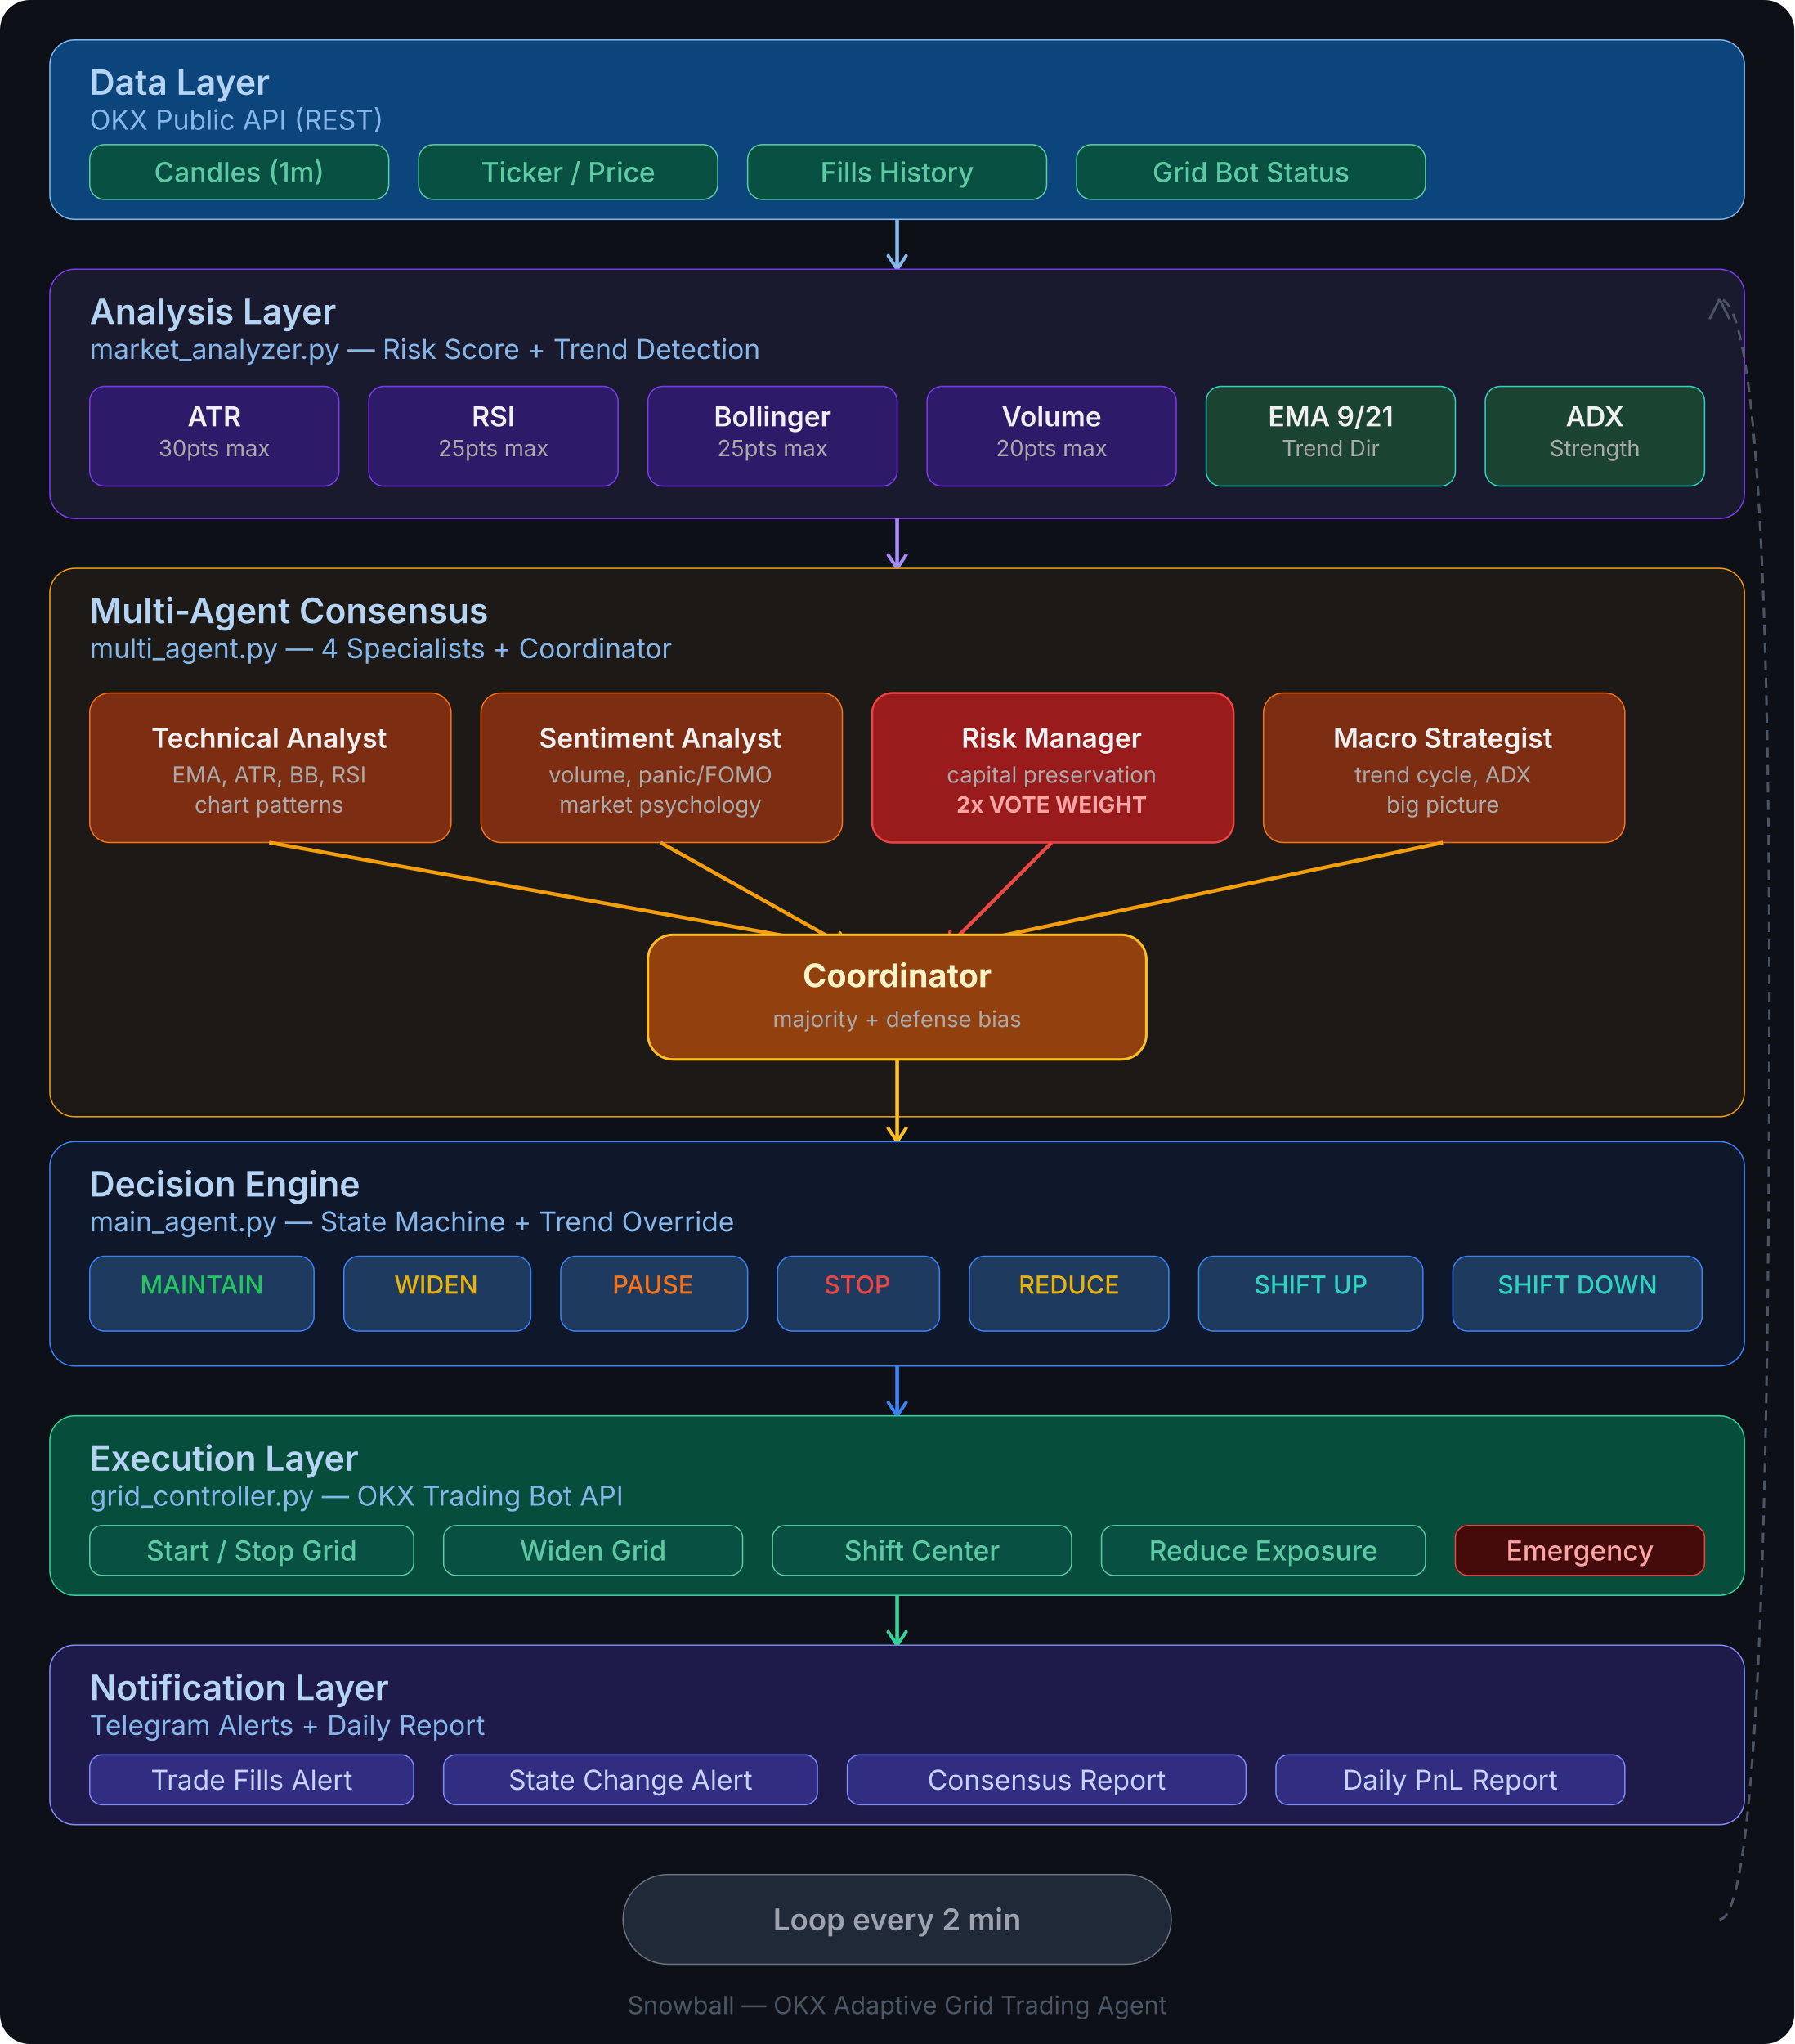
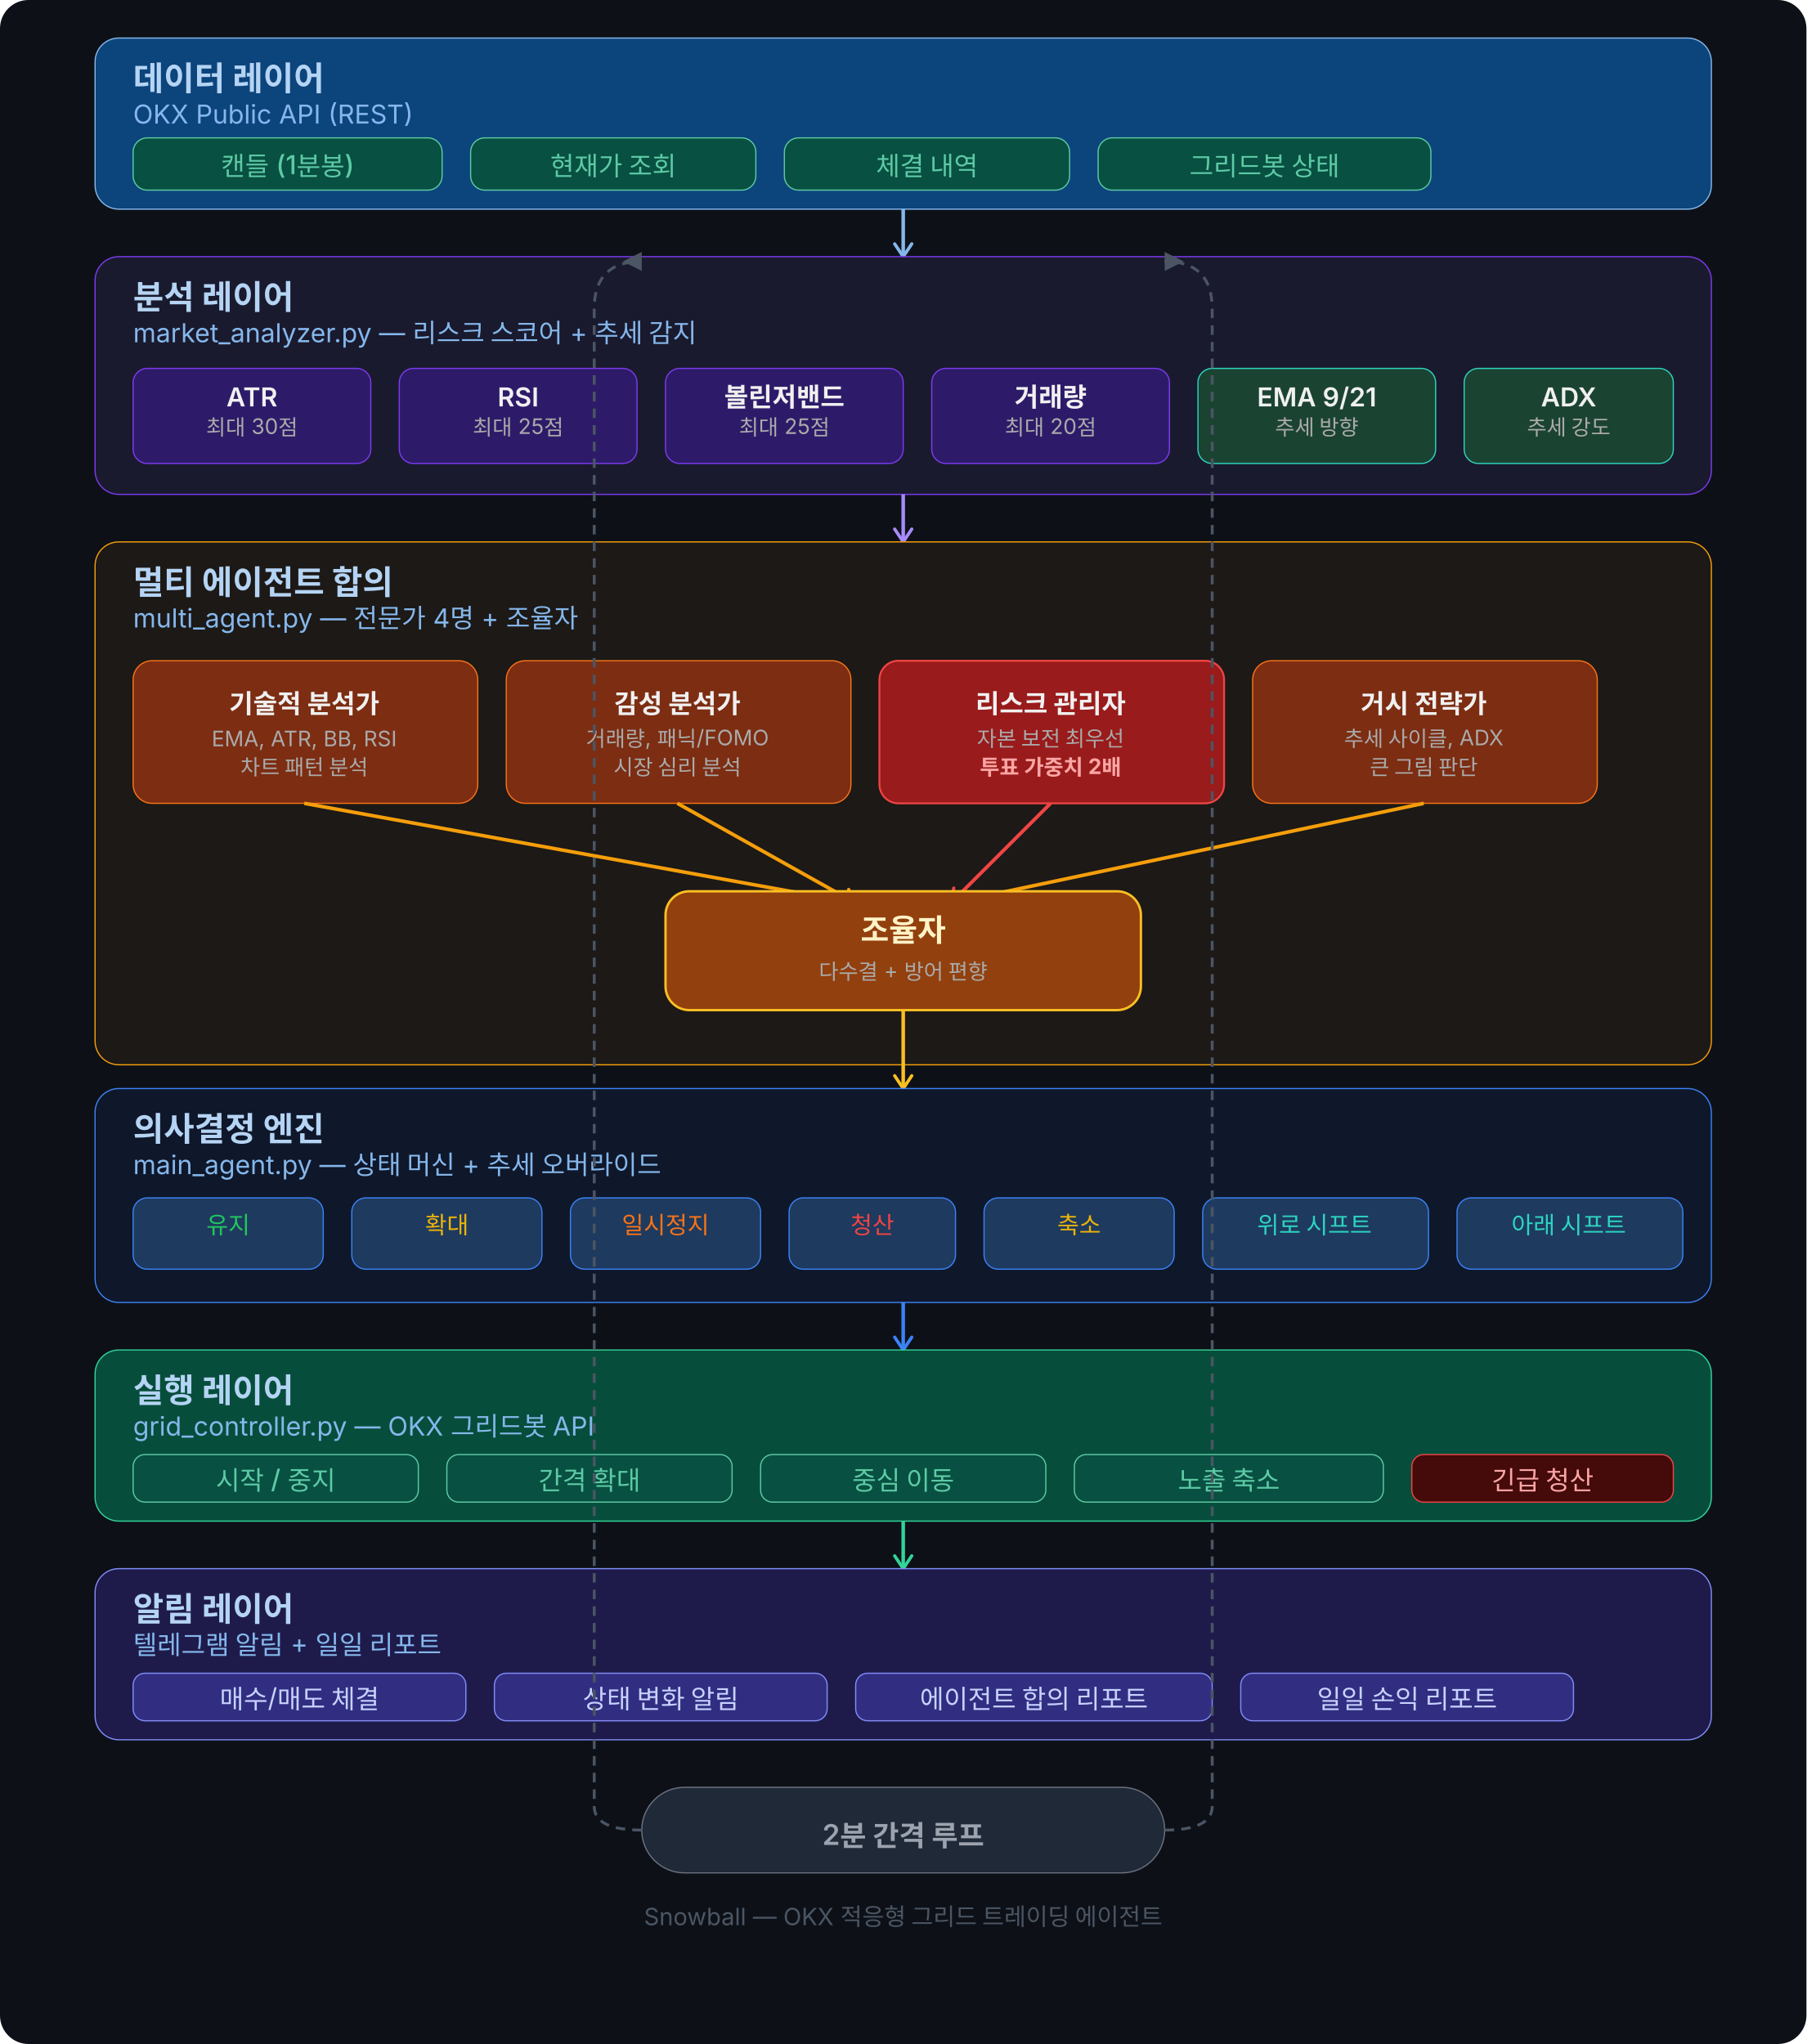
- <svg xmlns="http://www.w3.org/2000/svg" width="100%" viewBox="0 0 720 820">
+ <svg xmlns="http://www.w3.org/2000/svg" width="100%" viewBox="0 0 760 860">
  <defs>
    <marker id="arrow" viewBox="0 0 10 10" refX="8" refY="5" markerWidth="6" markerHeight="6" orient="auto-start-reverse">
      <path d="M2 1L8 5L2 9" fill="none" stroke="context-stroke" stroke-width="1.5" stroke-linecap="round" stroke-linejoin="round" />
    </marker>
    <style>
    text { font-family: -apple-system, BlinkMacSystemFont, "Segoe UI", sans-serif; }
    .title { font-size: 14px; font-weight: 600; fill: #b5d4f4; }
    .subtitle { font-size: 11px; fill: #85b7eb; }
    .badge { font-size: 11px; font-weight: 500; fill: #5dcaa5; }
    .agent-label { font-size: 11px; font-weight: 600; fill: #f0f0f0; }
    .agent-sub { font-size: 9px; fill: #aaa; }
    .action-text { font-size: 10px; font-weight: 500; }
    .arrow-line { stroke-width: 1.5; fill: none; marker-end: url(#arrow); }
  </style>
  </defs>
-   <rect width="720" height="820" rx="12" fill="#0d1117" />
-   <rect x="20" y="16" width="680" height="72" rx="10" fill="#0c447c" stroke="#85b7eb" stroke-width="0.5" />
-   <text x="36" y="38" class="title">Data Layer</text>
-   <text x="36" y="52" class="subtitle">OKX Public API (REST)</text>
-   <rect x="36" y="58" width="120" height="22" rx="6" fill="#085041" stroke="#5dcaa5" stroke-width="0.5" />
-   <text x="96" y="69" text-anchor="middle" dominant-baseline="central" class="badge">Candles (1m)</text>
-   <rect x="168" y="58" width="120" height="22" rx="6" fill="#085041" stroke="#5dcaa5" stroke-width="0.5" />
-   <text x="228" y="69" text-anchor="middle" dominant-baseline="central" class="badge">Ticker / Price</text>
-   <rect x="300" y="58" width="120" height="22" rx="6" fill="#085041" stroke="#5dcaa5" stroke-width="0.5" />
-   <text x="360" y="69" text-anchor="middle" dominant-baseline="central" class="badge">Fills History</text>
-   <rect x="432" y="58" width="140" height="22" rx="6" fill="#085041" stroke="#5dcaa5" stroke-width="0.5" />
-   <text x="502" y="69" text-anchor="middle" dominant-baseline="central" class="badge">Grid Bot Status</text>
-   <line x1="360" y1="88" x2="360" y2="108" class="arrow-line" stroke="#85b7eb" />
-   <rect x="20" y="108" width="680" height="100" rx="10" fill="#1a1a2e" stroke="#7c3aed" stroke-width="0.5" />
-   <text x="36" y="130" class="title" fill="#c4b5fd">Analysis Layer</text>
-   <text x="36" y="144" class="subtitle" fill="#a78bfa">market_analyzer.py — Risk Score + Trend Detection</text>
-   <rect x="36" y="155" width="100" height="40" rx="6" fill="#2d1b69" stroke="#7c3aed" stroke-width="0.5" />
-   <text x="86" y="171" text-anchor="middle" class="agent-label" fill="#c4b5fd">ATR</text>
-   <text x="86" y="183" text-anchor="middle" class="agent-sub" fill="#a78bfa">30pts max</text>
-   <rect x="148" y="155" width="100" height="40" rx="6" fill="#2d1b69" stroke="#7c3aed" stroke-width="0.5" />
-   <text x="198" y="171" text-anchor="middle" class="agent-label" fill="#c4b5fd">RSI</text>
-   <text x="198" y="183" text-anchor="middle" class="agent-sub" fill="#a78bfa">25pts max</text>
-   <rect x="260" y="155" width="100" height="40" rx="6" fill="#2d1b69" stroke="#7c3aed" stroke-width="0.5" />
-   <text x="310" y="171" text-anchor="middle" class="agent-label" fill="#c4b5fd">Bollinger</text>
-   <text x="310" y="183" text-anchor="middle" class="agent-sub" fill="#a78bfa">25pts max</text>
-   <rect x="372" y="155" width="100" height="40" rx="6" fill="#2d1b69" stroke="#7c3aed" stroke-width="0.5" />
-   <text x="422" y="171" text-anchor="middle" class="agent-label" fill="#c4b5fd">Volume</text>
-   <text x="422" y="183" text-anchor="middle" class="agent-sub" fill="#a78bfa">20pts max</text>
-   <rect x="484" y="155" width="100" height="40" rx="6" fill="#1b4332" stroke="#2dd4bf" stroke-width="0.5" />
-   <text x="534" y="171" text-anchor="middle" class="agent-label" fill="#2dd4bf">EMA 9/21</text>
-   <text x="534" y="183" text-anchor="middle" class="agent-sub" fill="#5eead4">Trend Dir</text>
-   <rect x="596" y="155" width="88" height="40" rx="6" fill="#1b4332" stroke="#2dd4bf" stroke-width="0.5" />
-   <text x="640" y="171" text-anchor="middle" class="agent-label" fill="#2dd4bf">ADX</text>
-   <text x="640" y="183" text-anchor="middle" class="agent-sub" fill="#5eead4">Strength</text>
-   <line x1="360" y1="208" x2="360" y2="228" class="arrow-line" stroke="#a78bfa" />
-   <rect x="20" y="228" width="680" height="220" rx="10" fill="#1c1917" stroke="#f59e0b" stroke-width="0.5" />
-   <text x="36" y="250" class="title" fill="#fcd34d">Multi-Agent Consensus</text>
-   <text x="36" y="264" class="subtitle" fill="#fbbf24">multi_agent.py — 4 Specialists + Coordinator</text>
-   <rect x="36" y="278" width="145" height="60" rx="8" fill="#7c2d12" stroke="#f97316" stroke-width="0.5" />
-   <text x="108" y="300" text-anchor="middle" class="agent-label">Technical Analyst</text>
-   <text x="108" y="314" text-anchor="middle" class="agent-sub">EMA, ATR, BB, RSI</text>
-   <text x="108" y="326" text-anchor="middle" class="agent-sub">chart patterns</text>
-   <rect x="193" y="278" width="145" height="60" rx="8" fill="#7c2d12" stroke="#f97316" stroke-width="0.5" />
-   <text x="265" y="300" text-anchor="middle" class="agent-label">Sentiment Analyst</text>
-   <text x="265" y="314" text-anchor="middle" class="agent-sub">volume, panic/FOMO</text>
-   <text x="265" y="326" text-anchor="middle" class="agent-sub">market psychology</text>
-   <rect x="350" y="278" width="145" height="60" rx="8" fill="#991b1b" stroke="#ef4444" stroke-width="0.8" />
-   <text x="422" y="300" text-anchor="middle" class="agent-label">Risk Manager</text>
-   <text x="422" y="314" text-anchor="middle" class="agent-sub">capital preservation</text>
-   <text x="422" y="326" text-anchor="middle" style="font-size:9px;font-weight:700;fill:#fca5a5">2x VOTE WEIGHT</text>
-   <rect x="507" y="278" width="145" height="60" rx="8" fill="#7c2d12" stroke="#f97316" stroke-width="0.5" />
-   <text x="579" y="300" text-anchor="middle" class="agent-label">Macro Strategist</text>
-   <text x="579" y="314" text-anchor="middle" class="agent-sub">trend cycle, ADX</text>
-   <text x="579" y="326" text-anchor="middle" class="agent-sub">big picture</text>
-   <line x1="108" y1="338" x2="340" y2="380" class="arrow-line" stroke="#f59e0b" />
-   <line x1="265" y1="338" x2="340" y2="380" class="arrow-line" stroke="#f59e0b" />
-   <line x1="422" y1="338" x2="380" y2="380" class="arrow-line" stroke="#ef4444" stroke-width="2" />
-   <line x1="579" y1="338" x2="380" y2="380" class="arrow-line" stroke="#f59e0b" />
-   <rect x="260" y="375" width="200" height="50" rx="10" fill="#92400e" stroke="#fbbf24" stroke-width="1" />
-   <text x="360" y="396" text-anchor="middle" style="font-size:13px;font-weight:700;fill:#fef3c7">Coordinator</text>
-   <text x="360" y="412" text-anchor="middle" class="agent-sub" fill="#fcd34d">majority + defense bias</text>
-   <line x1="360" y1="425" x2="360" y2="458" class="arrow-line" stroke="#fbbf24" />
-   <rect x="20" y="458" width="680" height="90" rx="10" fill="#0f172a" stroke="#3b82f6" stroke-width="0.5" />
-   <text x="36" y="480" class="title" fill="#93c5fd">Decision Engine</text>
-   <text x="36" y="494" class="subtitle" fill="#60a5fa">main_agent.py — State Machine + Trend Override</text>
-   <rect x="36" y="504" width="90" height="30" rx="6" fill="#1e3a5f" stroke="#3b82f6" stroke-width="0.5" />
-   <text x="81" y="519" text-anchor="middle" class="action-text" fill="#22c55e">MAINTAIN</text>
-   <rect x="138" y="504" width="75" height="30" rx="6" fill="#1e3a5f" stroke="#3b82f6" stroke-width="0.5" />
-   <text x="175" y="519" text-anchor="middle" class="action-text" fill="#eab308">WIDEN</text>
-   <rect x="225" y="504" width="75" height="30" rx="6" fill="#1e3a5f" stroke="#3b82f6" stroke-width="0.5" />
-   <text x="262" y="519" text-anchor="middle" class="action-text" fill="#f97316">PAUSE</text>
-   <rect x="312" y="504" width="65" height="30" rx="6" fill="#1e3a5f" stroke="#3b82f6" stroke-width="0.5" />
-   <text x="344" y="519" text-anchor="middle" class="action-text" fill="#ef4444">STOP</text>
-   <rect x="389" y="504" width="80" height="30" rx="6" fill="#1e3a5f" stroke="#3b82f6" stroke-width="0.5" />
-   <text x="429" y="519" text-anchor="middle" class="action-text" fill="#eab308">REDUCE</text>
-   <rect x="481" y="504" width="90" height="30" rx="6" fill="#1e3a5f" stroke="#3b82f6" stroke-width="0.5" />
-   <text x="526" y="519" text-anchor="middle" class="action-text" fill="#2dd4bf">SHIFT UP</text>
-   <rect x="583" y="504" width="100" height="30" rx="6" fill="#1e3a5f" stroke="#3b82f6" stroke-width="0.5" />
-   <text x="633" y="519" text-anchor="middle" class="action-text" fill="#2dd4bf">SHIFT DOWN</text>
-   <line x1="360" y1="548" x2="360" y2="568" class="arrow-line" stroke="#3b82f6" />
-   <rect x="20" y="568" width="680" height="72" rx="10" fill="#064e3b" stroke="#34d399" stroke-width="0.5" />
-   <text x="36" y="590" class="title" fill="#a7f3d0">Execution Layer</text>
-   <text x="36" y="604" class="subtitle" fill="#6ee7b7">grid_controller.py — OKX Trading Bot API</text>
-   <rect x="36" y="612" width="130" height="20" rx="5" fill="#085041" stroke="#5dcaa5" stroke-width="0.5" />
-   <text x="101" y="622" text-anchor="middle" dominant-baseline="central" class="badge">Start / Stop Grid</text>
-   <rect x="178" y="612" width="120" height="20" rx="5" fill="#085041" stroke="#5dcaa5" stroke-width="0.5" />
-   <text x="238" y="622" text-anchor="middle" dominant-baseline="central" class="badge">Widen Grid</text>
-   <rect x="310" y="612" width="120" height="20" rx="5" fill="#085041" stroke="#5dcaa5" stroke-width="0.5" />
-   <text x="370" y="622" text-anchor="middle" dominant-baseline="central" class="badge">Shift Center</text>
-   <rect x="442" y="612" width="130" height="20" rx="5" fill="#085041" stroke="#5dcaa5" stroke-width="0.5" />
-   <text x="507" y="622" text-anchor="middle" dominant-baseline="central" class="badge">Reduce Exposure</text>
-   <rect x="584" y="612" width="100" height="20" rx="5" fill="#450a0a" stroke="#ef4444" stroke-width="0.5" />
-   <text x="634" y="622" text-anchor="middle" dominant-baseline="central" style="font-size:11px;font-weight:500;fill:#fca5a5">Emergency</text>
-   <line x1="360" y1="640" x2="360" y2="660" class="arrow-line" stroke="#34d399" />
-   <rect x="20" y="660" width="680" height="72" rx="10" fill="#1e1b4b" stroke="#818cf8" stroke-width="0.5" />
-   <text x="36" y="682" class="title" fill="#c7d2fe">Notification Layer</text>
-   <text x="36" y="696" class="subtitle" fill="#a5b4fc">Telegram Alerts + Daily Report</text>
-   <rect x="36" y="704" width="130" height="20" rx="5" fill="#312e81" stroke="#818cf8" stroke-width="0.5" />
-   <text x="101" y="714" text-anchor="middle" dominant-baseline="central" style="font-size:11px;fill:#c7d2fe">Trade Fills Alert</text>
-   <rect x="178" y="704" width="150" height="20" rx="5" fill="#312e81" stroke="#818cf8" stroke-width="0.5" />
-   <text x="253" y="714" text-anchor="middle" dominant-baseline="central" style="font-size:11px;fill:#c7d2fe">State Change Alert</text>
-   <rect x="340" y="704" width="160" height="20" rx="5" fill="#312e81" stroke="#818cf8" stroke-width="0.5" />
-   <text x="420" y="714" text-anchor="middle" dominant-baseline="central" style="font-size:11px;fill:#c7d2fe">Consensus Report</text>
-   <rect x="512" y="704" width="140" height="20" rx="5" fill="#312e81" stroke="#818cf8" stroke-width="0.5" />
-   <text x="582" y="714" text-anchor="middle" dominant-baseline="central" style="font-size:11px;fill:#c7d2fe">Daily PnL Report</text>
-   <rect x="250" y="752" width="220" height="36" rx="18" fill="#1f2937" stroke="#6b7280" stroke-width="0.5" />
-   <text x="360" y="770" text-anchor="middle" dominant-baseline="central" style="font-size:12px;font-weight:600;fill:#9ca3af">Loop every 2 min</text>
-   <path d="M 690 770 Q 710 770 710 400 Q 710 120 690 120" fill="none" stroke="#4b5563" stroke-width="1" stroke-dasharray="4 3" />
-   <path d="M 690 120 L 686 128 M 690 120 L 694 128" fill="none" stroke="#4b5563" stroke-width="1" />
-   <text x="360" y="808" text-anchor="middle" style="font-size:10px;fill:#4b5563">Snowball — OKX Adaptive Grid Trading Agent</text>
+   <rect width="760" height="860" rx="12" fill="#0d1117" />
+   <rect x="40" y="16" width="680" height="72" rx="10" fill="#0c447c" stroke="#85b7eb" stroke-width="0.5" />
+   <text x="56" y="38" class="title">데이터 레이어</text>
+   <text x="56" y="52" class="subtitle">OKX Public API (REST)</text>
+   <rect x="56" y="58" width="130" height="22" rx="6" fill="#085041" stroke="#5dcaa5" stroke-width="0.5" />
+   <text x="121" y="69" text-anchor="middle" dominant-baseline="central" class="badge">캔들 (1분봉)</text>
+   <rect x="198" y="58" width="120" height="22" rx="6" fill="#085041" stroke="#5dcaa5" stroke-width="0.5" />
+   <text x="258" y="69" text-anchor="middle" dominant-baseline="central" class="badge">현재가 조회</text>
+   <rect x="330" y="58" width="120" height="22" rx="6" fill="#085041" stroke="#5dcaa5" stroke-width="0.5" />
+   <text x="390" y="69" text-anchor="middle" dominant-baseline="central" class="badge">체결 내역</text>
+   <rect x="462" y="58" width="140" height="22" rx="6" fill="#085041" stroke="#5dcaa5" stroke-width="0.5" />
+   <text x="532" y="69" text-anchor="middle" dominant-baseline="central" class="badge">그리드봇 상태</text>
+   <line x1="380" y1="88" x2="380" y2="108" class="arrow-line" stroke="#85b7eb" />
+   <rect x="40" y="108" width="680" height="100" rx="10" fill="#1a1a2e" stroke="#7c3aed" stroke-width="0.5" />
+   <text x="56" y="130" class="title" fill="#c4b5fd">분석 레이어</text>
+   <text x="56" y="144" class="subtitle" fill="#a78bfa">market_analyzer.py — 리스크 스코어 + 추세 감지</text>
+   <rect x="56" y="155" width="100" height="40" rx="6" fill="#2d1b69" stroke="#7c3aed" stroke-width="0.5" />
+   <text x="106" y="171" text-anchor="middle" class="agent-label" fill="#c4b5fd">ATR</text>
+   <text x="106" y="183" text-anchor="middle" class="agent-sub" fill="#a78bfa">최대 30점</text>
+   <rect x="168" y="155" width="100" height="40" rx="6" fill="#2d1b69" stroke="#7c3aed" stroke-width="0.5" />
+   <text x="218" y="171" text-anchor="middle" class="agent-label" fill="#c4b5fd">RSI</text>
+   <text x="218" y="183" text-anchor="middle" class="agent-sub" fill="#a78bfa">최대 25점</text>
+   <rect x="280" y="155" width="100" height="40" rx="6" fill="#2d1b69" stroke="#7c3aed" stroke-width="0.5" />
+   <text x="330" y="171" text-anchor="middle" class="agent-label" fill="#c4b5fd">볼린저밴드</text>
+   <text x="330" y="183" text-anchor="middle" class="agent-sub" fill="#a78bfa">최대 25점</text>
+   <rect x="392" y="155" width="100" height="40" rx="6" fill="#2d1b69" stroke="#7c3aed" stroke-width="0.5" />
+   <text x="442" y="171" text-anchor="middle" class="agent-label" fill="#c4b5fd">거래량</text>
+   <text x="442" y="183" text-anchor="middle" class="agent-sub" fill="#a78bfa">최대 20점</text>
+   <rect x="504" y="155" width="100" height="40" rx="6" fill="#1b4332" stroke="#2dd4bf" stroke-width="0.5" />
+   <text x="554" y="171" text-anchor="middle" class="agent-label" fill="#2dd4bf">EMA 9/21</text>
+   <text x="554" y="183" text-anchor="middle" class="agent-sub" fill="#5eead4">추세 방향</text>
+   <rect x="616" y="155" width="88" height="40" rx="6" fill="#1b4332" stroke="#2dd4bf" stroke-width="0.5" />
+   <text x="660" y="171" text-anchor="middle" class="agent-label" fill="#2dd4bf">ADX</text>
+   <text x="660" y="183" text-anchor="middle" class="agent-sub" fill="#5eead4">추세 강도</text>
+   <line x1="380" y1="208" x2="380" y2="228" class="arrow-line" stroke="#a78bfa" />
+   <rect x="40" y="228" width="680" height="220" rx="10" fill="#1c1917" stroke="#f59e0b" stroke-width="0.5" />
+   <text x="56" y="250" class="title" fill="#fcd34d">멀티 에이전트 합의</text>
+   <text x="56" y="264" class="subtitle" fill="#fbbf24">multi_agent.py — 전문가 4명 + 조율자</text>
+   <rect x="56" y="278" width="145" height="60" rx="8" fill="#7c2d12" stroke="#f97316" stroke-width="0.5" />
+   <text x="128" y="300" text-anchor="middle" class="agent-label">기술적 분석가</text>
+   <text x="128" y="314" text-anchor="middle" class="agent-sub">EMA, ATR, BB, RSI</text>
+   <text x="128" y="326" text-anchor="middle" class="agent-sub">차트 패턴 분석</text>
+   <rect x="213" y="278" width="145" height="60" rx="8" fill="#7c2d12" stroke="#f97316" stroke-width="0.5" />
+   <text x="285" y="300" text-anchor="middle" class="agent-label">감성 분석가</text>
+   <text x="285" y="314" text-anchor="middle" class="agent-sub">거래량, 패닉/FOMO</text>
+   <text x="285" y="326" text-anchor="middle" class="agent-sub">시장 심리 분석</text>
+   <rect x="370" y="278" width="145" height="60" rx="8" fill="#991b1b" stroke="#ef4444" stroke-width="0.8" />
+   <text x="442" y="300" text-anchor="middle" class="agent-label">리스크 관리자</text>
+   <text x="442" y="314" text-anchor="middle" class="agent-sub">자본 보전 최우선</text>
+   <text x="442" y="326" text-anchor="middle" style="font-size:9px;font-weight:700;fill:#fca5a5">투표 가중치 2배</text>
+   <rect x="527" y="278" width="145" height="60" rx="8" fill="#7c2d12" stroke="#f97316" stroke-width="0.5" />
+   <text x="599" y="300" text-anchor="middle" class="agent-label">거시 전략가</text>
+   <text x="599" y="314" text-anchor="middle" class="agent-sub">추세 사이클, ADX</text>
+   <text x="599" y="326" text-anchor="middle" class="agent-sub">큰 그림 판단</text>
+   <line x1="128" y1="338" x2="360" y2="380" class="arrow-line" stroke="#f59e0b" />
+   <line x1="285" y1="338" x2="360" y2="380" class="arrow-line" stroke="#f59e0b" />
+   <line x1="442" y1="338" x2="400" y2="380" class="arrow-line" stroke="#ef4444" stroke-width="2" />
+   <line x1="599" y1="338" x2="400" y2="380" class="arrow-line" stroke="#f59e0b" />
+   <rect x="280" y="375" width="200" height="50" rx="10" fill="#92400e" stroke="#fbbf24" stroke-width="1" />
+   <text x="380" y="396" text-anchor="middle" style="font-size:13px;font-weight:700;fill:#fef3c7">조율자</text>
+   <text x="380" y="412" text-anchor="middle" class="agent-sub" fill="#fcd34d">다수결 + 방어 편향</text>
+   <line x1="380" y1="425" x2="380" y2="458" class="arrow-line" stroke="#fbbf24" />
+   <rect x="40" y="458" width="680" height="90" rx="10" fill="#0f172a" stroke="#3b82f6" stroke-width="0.5" />
+   <text x="56" y="480" class="title" fill="#93c5fd">의사결정 엔진</text>
+   <text x="56" y="494" class="subtitle" fill="#60a5fa">main_agent.py — 상태 머신 + 추세 오버라이드</text>
+   <rect x="56" y="504" width="80" height="30" rx="6" fill="#1e3a5f" stroke="#3b82f6" stroke-width="0.5" />
+   <text x="96" y="519" text-anchor="middle" class="action-text" fill="#22c55e">유지</text>
+   <rect x="148" y="504" width="80" height="30" rx="6" fill="#1e3a5f" stroke="#3b82f6" stroke-width="0.5" />
+   <text x="188" y="519" text-anchor="middle" class="action-text" fill="#eab308">확대</text>
+   <rect x="240" y="504" width="80" height="30" rx="6" fill="#1e3a5f" stroke="#3b82f6" stroke-width="0.5" />
+   <text x="280" y="519" text-anchor="middle" class="action-text" fill="#f97316">일시정지</text>
+   <rect x="332" y="504" width="70" height="30" rx="6" fill="#1e3a5f" stroke="#3b82f6" stroke-width="0.5" />
+   <text x="367" y="519" text-anchor="middle" class="action-text" fill="#ef4444">청산</text>
+   <rect x="414" y="504" width="80" height="30" rx="6" fill="#1e3a5f" stroke="#3b82f6" stroke-width="0.5" />
+   <text x="454" y="519" text-anchor="middle" class="action-text" fill="#eab308">축소</text>
+   <rect x="506" y="504" width="95" height="30" rx="6" fill="#1e3a5f" stroke="#3b82f6" stroke-width="0.5" />
+   <text x="553" y="519" text-anchor="middle" class="action-text" fill="#2dd4bf">위로 시프트</text>
+   <rect x="613" y="504" width="95" height="30" rx="6" fill="#1e3a5f" stroke="#3b82f6" stroke-width="0.5" />
+   <text x="660" y="519" text-anchor="middle" class="action-text" fill="#2dd4bf">아래 시프트</text>
+   <line x1="380" y1="548" x2="380" y2="568" class="arrow-line" stroke="#3b82f6" />
+   <rect x="40" y="568" width="680" height="72" rx="10" fill="#064e3b" stroke="#34d399" stroke-width="0.5" />
+   <text x="56" y="590" class="title" fill="#a7f3d0">실행 레이어</text>
+   <text x="56" y="604" class="subtitle" fill="#6ee7b7">grid_controller.py — OKX 그리드봇 API</text>
+   <rect x="56" y="612" width="120" height="20" rx="5" fill="#085041" stroke="#5dcaa5" stroke-width="0.5" />
+   <text x="116" y="622" text-anchor="middle" dominant-baseline="central" class="badge">시작 / 중지</text>
+   <rect x="188" y="612" width="120" height="20" rx="5" fill="#085041" stroke="#5dcaa5" stroke-width="0.5" />
+   <text x="248" y="622" text-anchor="middle" dominant-baseline="central" class="badge">간격 확대</text>
+   <rect x="320" y="612" width="120" height="20" rx="5" fill="#085041" stroke="#5dcaa5" stroke-width="0.5" />
+   <text x="380" y="622" text-anchor="middle" dominant-baseline="central" class="badge">중심 이동</text>
+   <rect x="452" y="612" width="130" height="20" rx="5" fill="#085041" stroke="#5dcaa5" stroke-width="0.5" />
+   <text x="517" y="622" text-anchor="middle" dominant-baseline="central" class="badge">노출 축소</text>
+   <rect x="594" y="612" width="110" height="20" rx="5" fill="#450a0a" stroke="#ef4444" stroke-width="0.5" />
+   <text x="649" y="622" text-anchor="middle" dominant-baseline="central" style="font-size:11px;font-weight:500;fill:#fca5a5">긴급 청산</text>
+   <line x1="380" y1="640" x2="380" y2="660" class="arrow-line" stroke="#34d399" />
+   <rect x="40" y="660" width="680" height="72" rx="10" fill="#1e1b4b" stroke="#818cf8" stroke-width="0.5" />
+   <text x="56" y="682" class="title" fill="#c7d2fe">알림 레이어</text>
+   <text x="56" y="696" class="subtitle" fill="#a5b4fc">텔레그램 알림 + 일일 리포트</text>
+   <rect x="56" y="704" width="140" height="20" rx="5" fill="#312e81" stroke="#818cf8" stroke-width="0.5" />
+   <text x="126" y="714" text-anchor="middle" dominant-baseline="central" style="font-size:11px;fill:#c7d2fe">매수/매도 체결</text>
+   <rect x="208" y="704" width="140" height="20" rx="5" fill="#312e81" stroke="#818cf8" stroke-width="0.5" />
+   <text x="278" y="714" text-anchor="middle" dominant-baseline="central" style="font-size:11px;fill:#c7d2fe">상태 변화 알림</text>
+   <rect x="360" y="704" width="150" height="20" rx="5" fill="#312e81" stroke="#818cf8" stroke-width="0.5" />
+   <text x="435" y="714" text-anchor="middle" dominant-baseline="central" style="font-size:11px;fill:#c7d2fe">에이전트 합의 리포트</text>
+   <rect x="522" y="704" width="140" height="20" rx="5" fill="#312e81" stroke="#818cf8" stroke-width="0.5" />
+   <text x="592" y="714" text-anchor="middle" dominant-baseline="central" style="font-size:11px;fill:#c7d2fe">일일 손익 리포트</text>
+   <rect x="270" y="752" width="220" height="36" rx="18" fill="#1f2937" stroke="#6b7280" stroke-width="0.5" />
+   <text x="380" y="770" text-anchor="middle" dominant-baseline="central" style="font-size:12px;font-weight:600;fill:#9ca3af">2분 간격 루프</text>
+   <path d="M 490 770 Q 510 770 510 760 L 510 130 Q 510 110 490 110" fill="none" stroke="#4b5563" stroke-width="1.2" stroke-dasharray="4 3" />
+   <polygon points="490,106 498,110 490,114" fill="#4b5563" />
+   <path d="M 270 770 Q 250 770 250 760 L 250 130 Q 250 110 270 110" fill="none" stroke="#4b5563" stroke-width="1.2" stroke-dasharray="4 3" />
+   <polygon points="270,106 262,110 270,114" fill="#4b5563" />
+   <text x="380" y="810" text-anchor="middle" style="font-size:10px;fill:#4b5563">Snowball — OKX 적응형 그리드 트레이딩 에이전트</text>
</svg>
